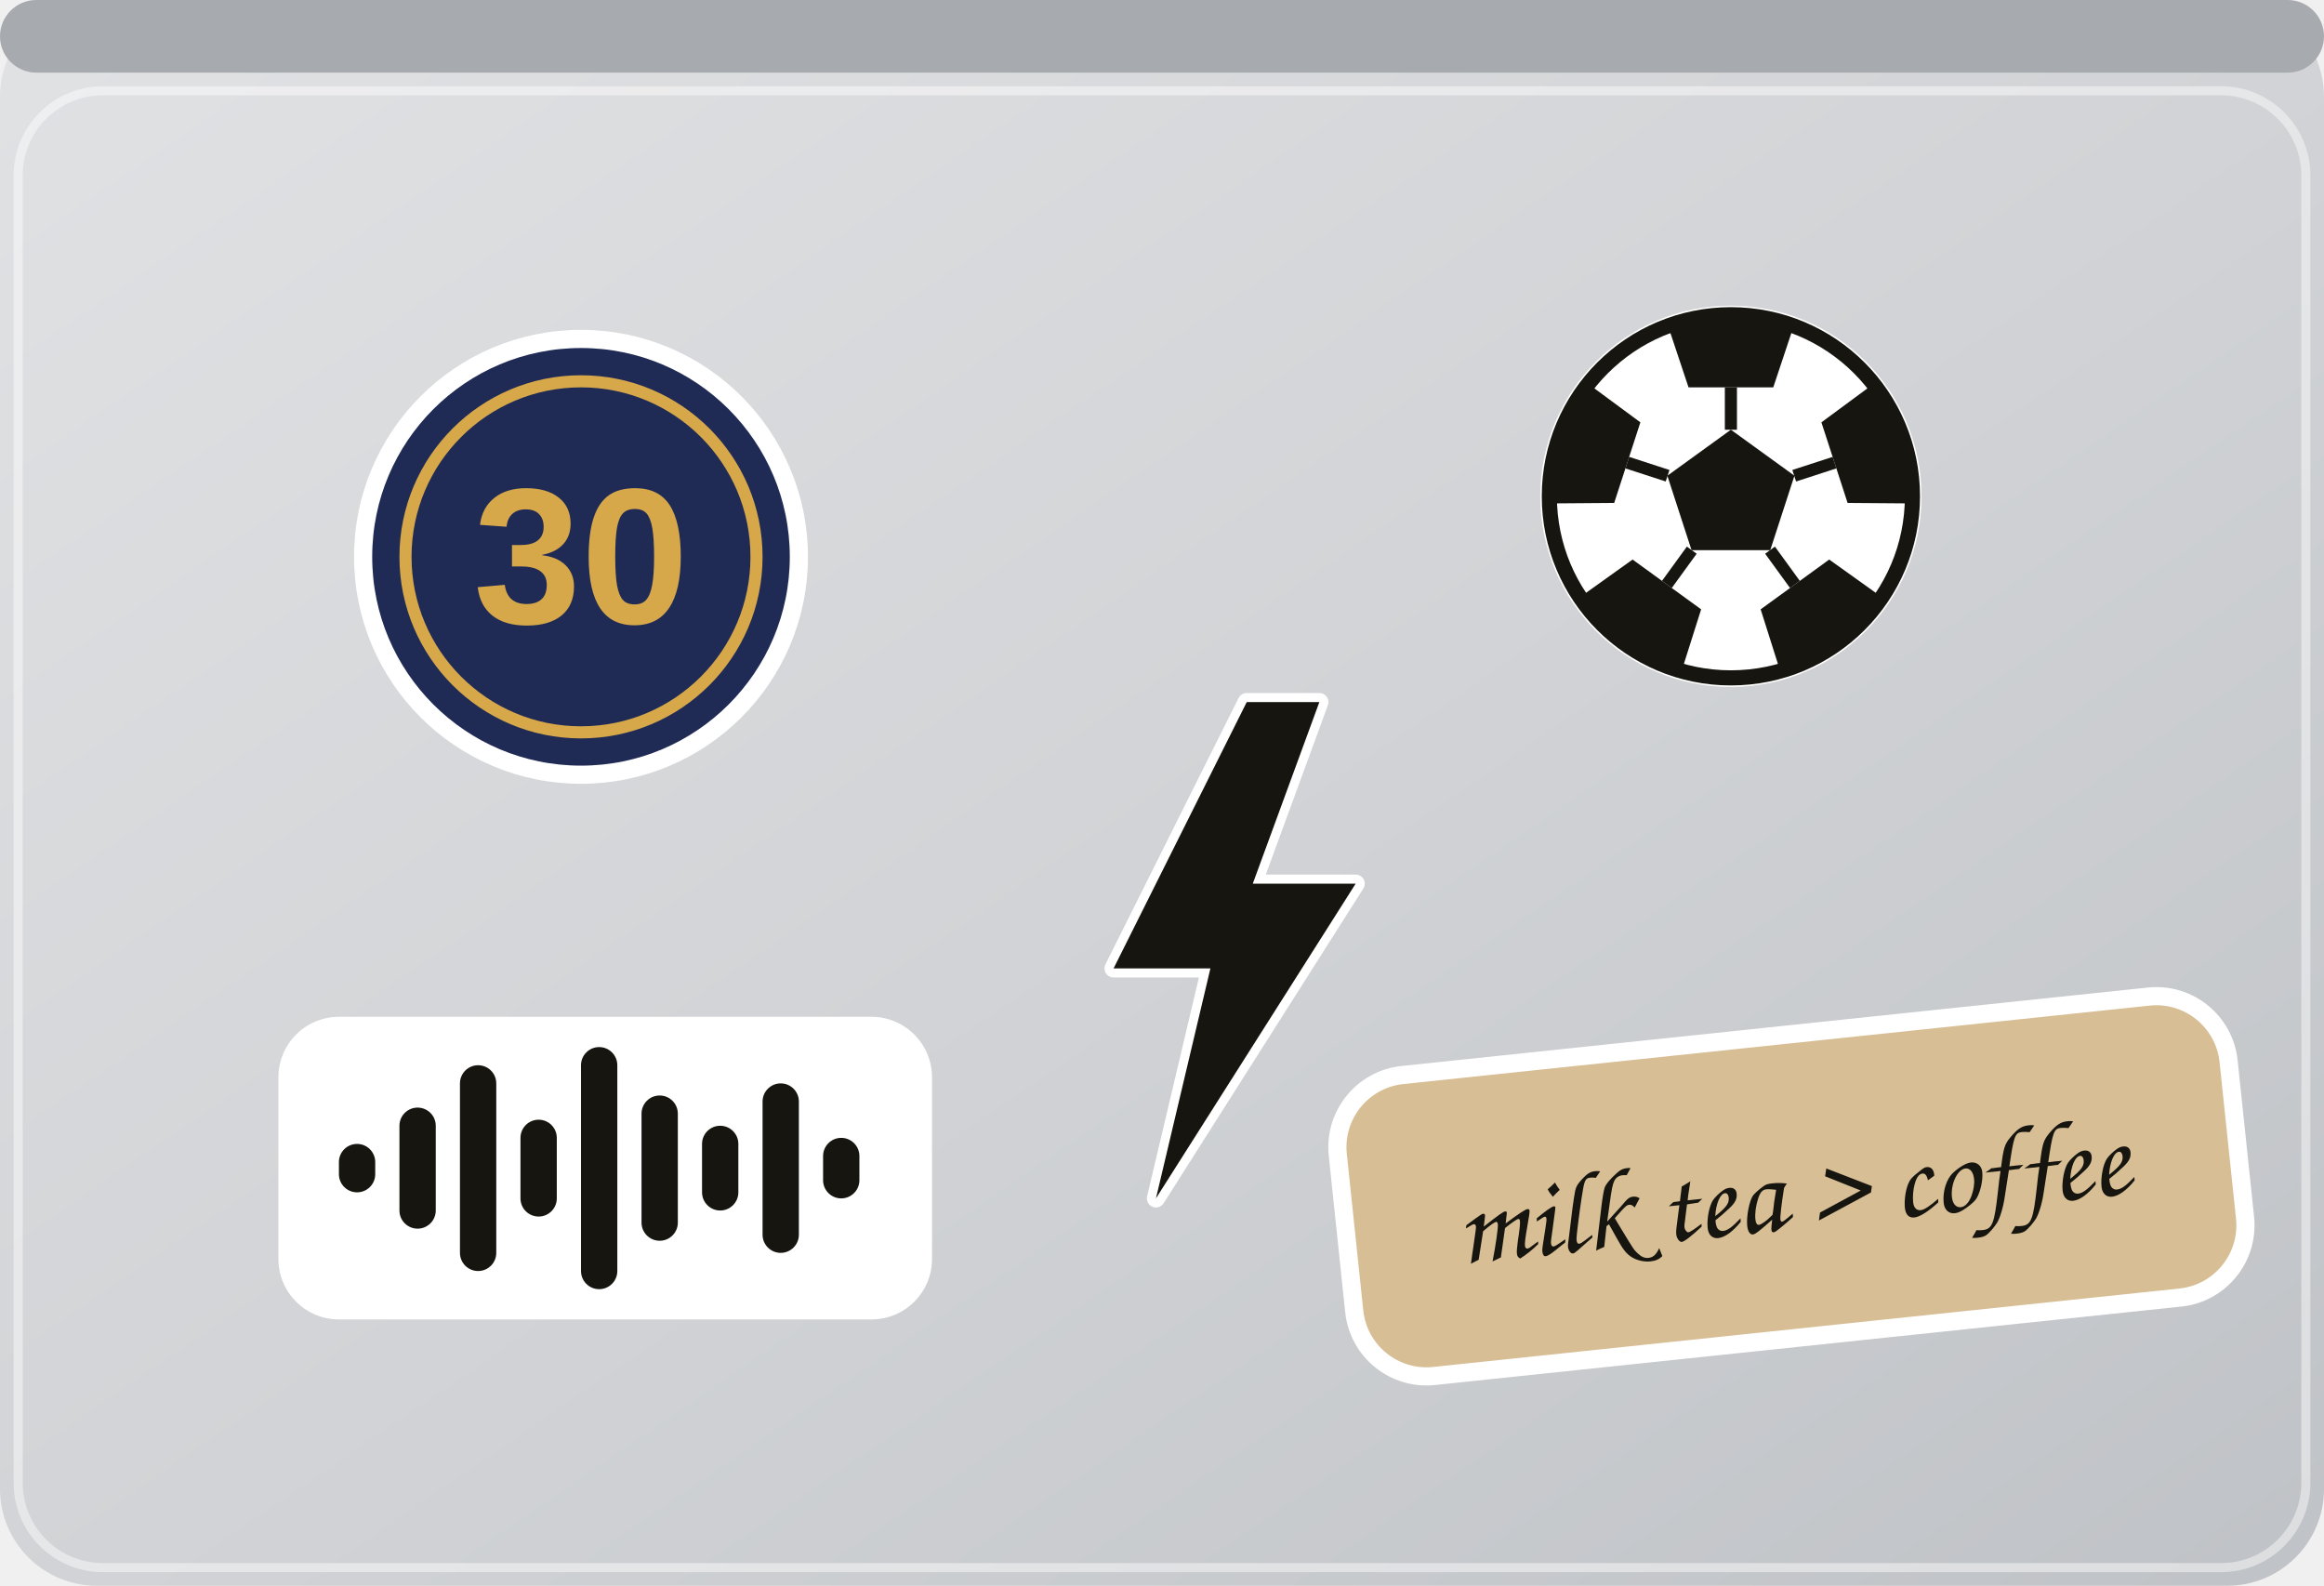
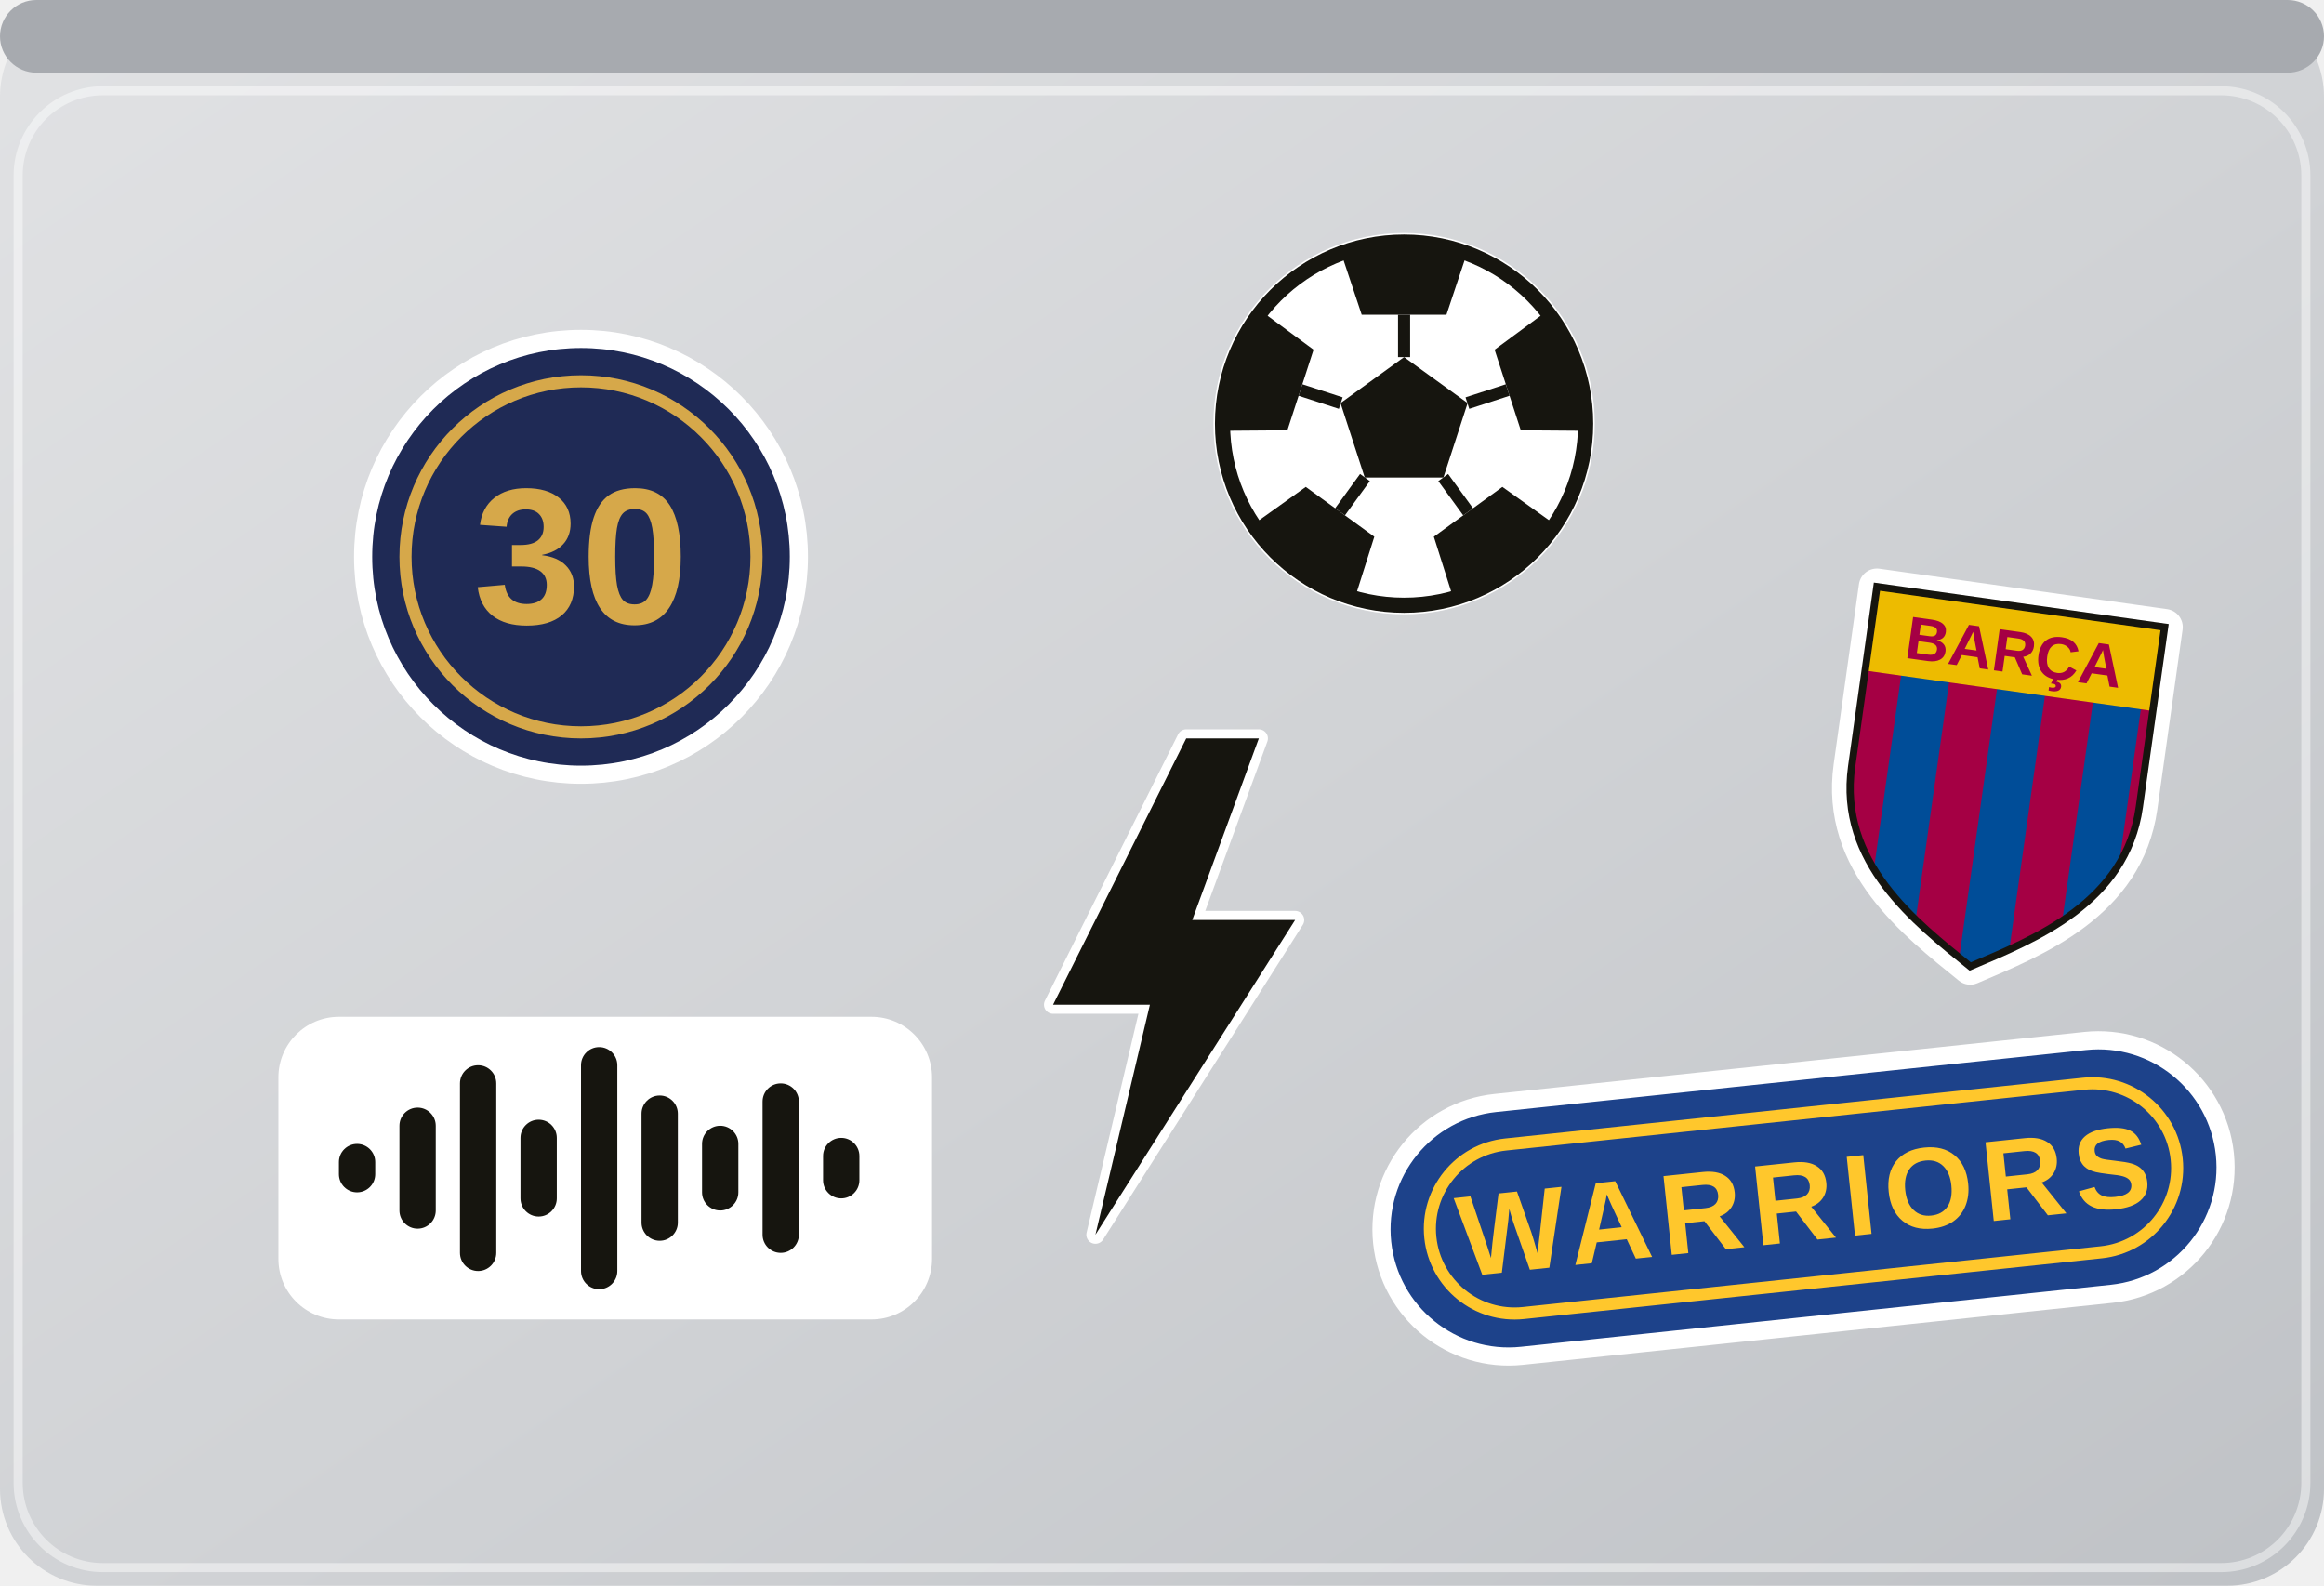
<svg xmlns="http://www.w3.org/2000/svg" viewBox="0 0 384 262" width="384" height="262">
  <defs>
    <linearGradient id="lt-body" x1="0" y1="0" x2="1" y2="1">
      <stop offset="0" stop-color="#E1E2E4" />
      <stop offset=".55" stop-color="#D0D2D5" />
      <stop offset="1" stop-color="#BFC2C6" />
    </linearGradient>
  </defs>
  <rect x="0" y="0" width="384" height="262" rx="16" fill="url(#lt-body)" />
  <rect x="0" y="0" width="384" height="12" rx="6" fill="#A7AAAF" />
  <rect x="3" y="15" width="378" height="244" rx="14" fill="none" stroke="#FFFFFF" stroke-opacity=".45" stroke-width="1.5" />
  <g transform="translate(96 92)">
    <circle r="36" fill="#1F2A55" stroke="#FFFFFF" stroke-width="3" />
    <circle r="29" fill="none" stroke="#D6A84A" stroke-width="2" />
    <text y="11" text-anchor="middle" font-family="Arial, Helvetica, sans-serif" font-weight="700" font-size="32" fill="#D6A84A">30</text>
  </g>
-   <g transform="translate(286 82)">
+   <g transform="translate(232 70)">
    <defs>
      <clipPath id="lt-ball">
        <circle r="30" />
      </clipPath>
    </defs>
    <circle r="31.5" fill="#FFFFFF" />
    <g clip-path="url(#lt-ball)" fill="#16150F">
      <polygon points="0,-11 10.5,-3.4 6.5,8.9 -6.5,8.9 -10.5,-3.4" />
      <polygon points="0,-38 11,-30 7,-18 -7,-18 -11,-30" />
      <polygon points="0,-38 11,-30 7,-18 -7,-18 -11,-30" transform="rotate(72)" />
      <polygon points="0,-38 11,-30 7,-18 -7,-18 -11,-30" transform="rotate(144)" />
      <polygon points="0,-38 11,-30 7,-18 -7,-18 -11,-30" transform="rotate(216)" />
      <polygon points="0,-38 11,-30 7,-18 -7,-18 -11,-30" transform="rotate(288)" />
    </g>
    <g stroke="#16150F" stroke-width="2" clip-path="url(#lt-ball)">
      <line x1="0" y1="-11" x2="0" y2="-18" />
      <line x1="0" y1="-11" x2="0" y2="-18" transform="rotate(72)" />
      <line x1="0" y1="-11" x2="0" y2="-18" transform="rotate(144)" />
      <line x1="0" y1="-11" x2="0" y2="-18" transform="rotate(216)" />
      <line x1="0" y1="-11" x2="0" y2="-18" transform="rotate(288)" />
    </g>
    <circle r="30" fill="none" stroke="#16150F" stroke-width="2.5" />
  </g>
-   <path d="M206 116 L184 160 L200 160 L191 198 L224 146 L207 146 L218 116 Z" fill="#16150F" stroke="#FFFFFF" stroke-width="3" stroke-linejoin="round" paint-order="stroke" />
+   <path d="M196 122 L174 166 L190 166 L181 204 L214 152 L197 152 L208 122 Z" fill="#16150F" stroke="#FFFFFF" stroke-width="3" stroke-linejoin="round" paint-order="stroke" />
  <g transform="translate(46 168)">
    <rect width="108" height="50" rx="10" fill="#FFFFFF" />
    <g fill="#16150F">
      <rect x="10" y="21" width="6" height="8" rx="3" />
      <rect x="20" y="15" width="6" height="20" rx="3" />
      <rect x="30" y="8" width="6" height="34" rx="3" />
      <rect x="40" y="17" width="6" height="16" rx="3" />
      <rect x="50" y="5" width="6" height="40" rx="3" />
      <rect x="60" y="13" width="6" height="24" rx="3" />
      <rect x="70" y="18" width="6" height="14" rx="3" />
      <rect x="80" y="11" width="6" height="28" rx="3" />
      <rect x="90" y="20" width="6" height="10" rx="3" />
    </g>
  </g>
-   <g transform="translate(296 196) rotate(-6)">
-     <rect x="-74" y="-25" width="148" height="50" rx="12" fill="#D8BE94" stroke="#FFFFFF" stroke-width="3" />
-     <text y="7" text-anchor="middle" font-family="Permanent Marker, cursive" font-size="19" fill="#16150F">milk tea &gt; coffee</text>
+   <g transform="translate(298 198) rotate(-6)">
+     <rect x="-70" y="-21" width="140" height="42" rx="21" fill="#1D428A" stroke="#FFFFFF" stroke-width="3" />
+     <rect x="-62" y="-14" width="124" height="28" rx="14" fill="none" stroke="#FFC72C" stroke-width="2" />
+     <text y="7" text-anchor="middle" font-family="Arial, Helvetica, sans-serif" font-weight="900" font-size="19" letter-spacing="1.5" fill="#FFC72C">WARRIORS</text>
+   </g>
+   <g transform="translate(330 128) rotate(8)">
+     <defs>
+       <clipPath id="lt-shield">
+         <path d="M-24 -28 H24 V2 C24 18 10 26 0 32 C-10 26 -24 18 -24 2 Z" />
+       </clipPath>
+     </defs>
+     <path d="M-24 -28 H24 V2 C24 18 10 26 0 32 C-10 26 -24 18 -24 2 Z" fill="#FFFFFF" stroke="#FFFFFF" stroke-width="6" stroke-linejoin="round" />
+     <g clip-path="url(#lt-shield)">
+       <rect x="-24" y="-28" width="48" height="60" fill="#A50044" />
+       <rect x="-18" y="-28" width="8" height="60" fill="#004D98" />
+       <rect x="-2" y="-28" width="8" height="60" fill="#004D98" />
+       <rect x="14" y="-28" width="8" height="60" fill="#004D98" />
+       <rect x="-24" y="-28" width="48" height="14" fill="#EDBB00" />
+     </g>
+     <text y="-17" text-anchor="middle" font-family="Arial, Helvetica, sans-serif" font-weight="900" font-size="10" fill="#A50044">BARÇA</text>
+     <path d="M-24 -28 H24 V2 C24 18 10 26 0 32 C-10 26 -24 18 -24 2 Z" fill="none" stroke="#16150F" stroke-width="1.2" />
  </g>
</svg>
